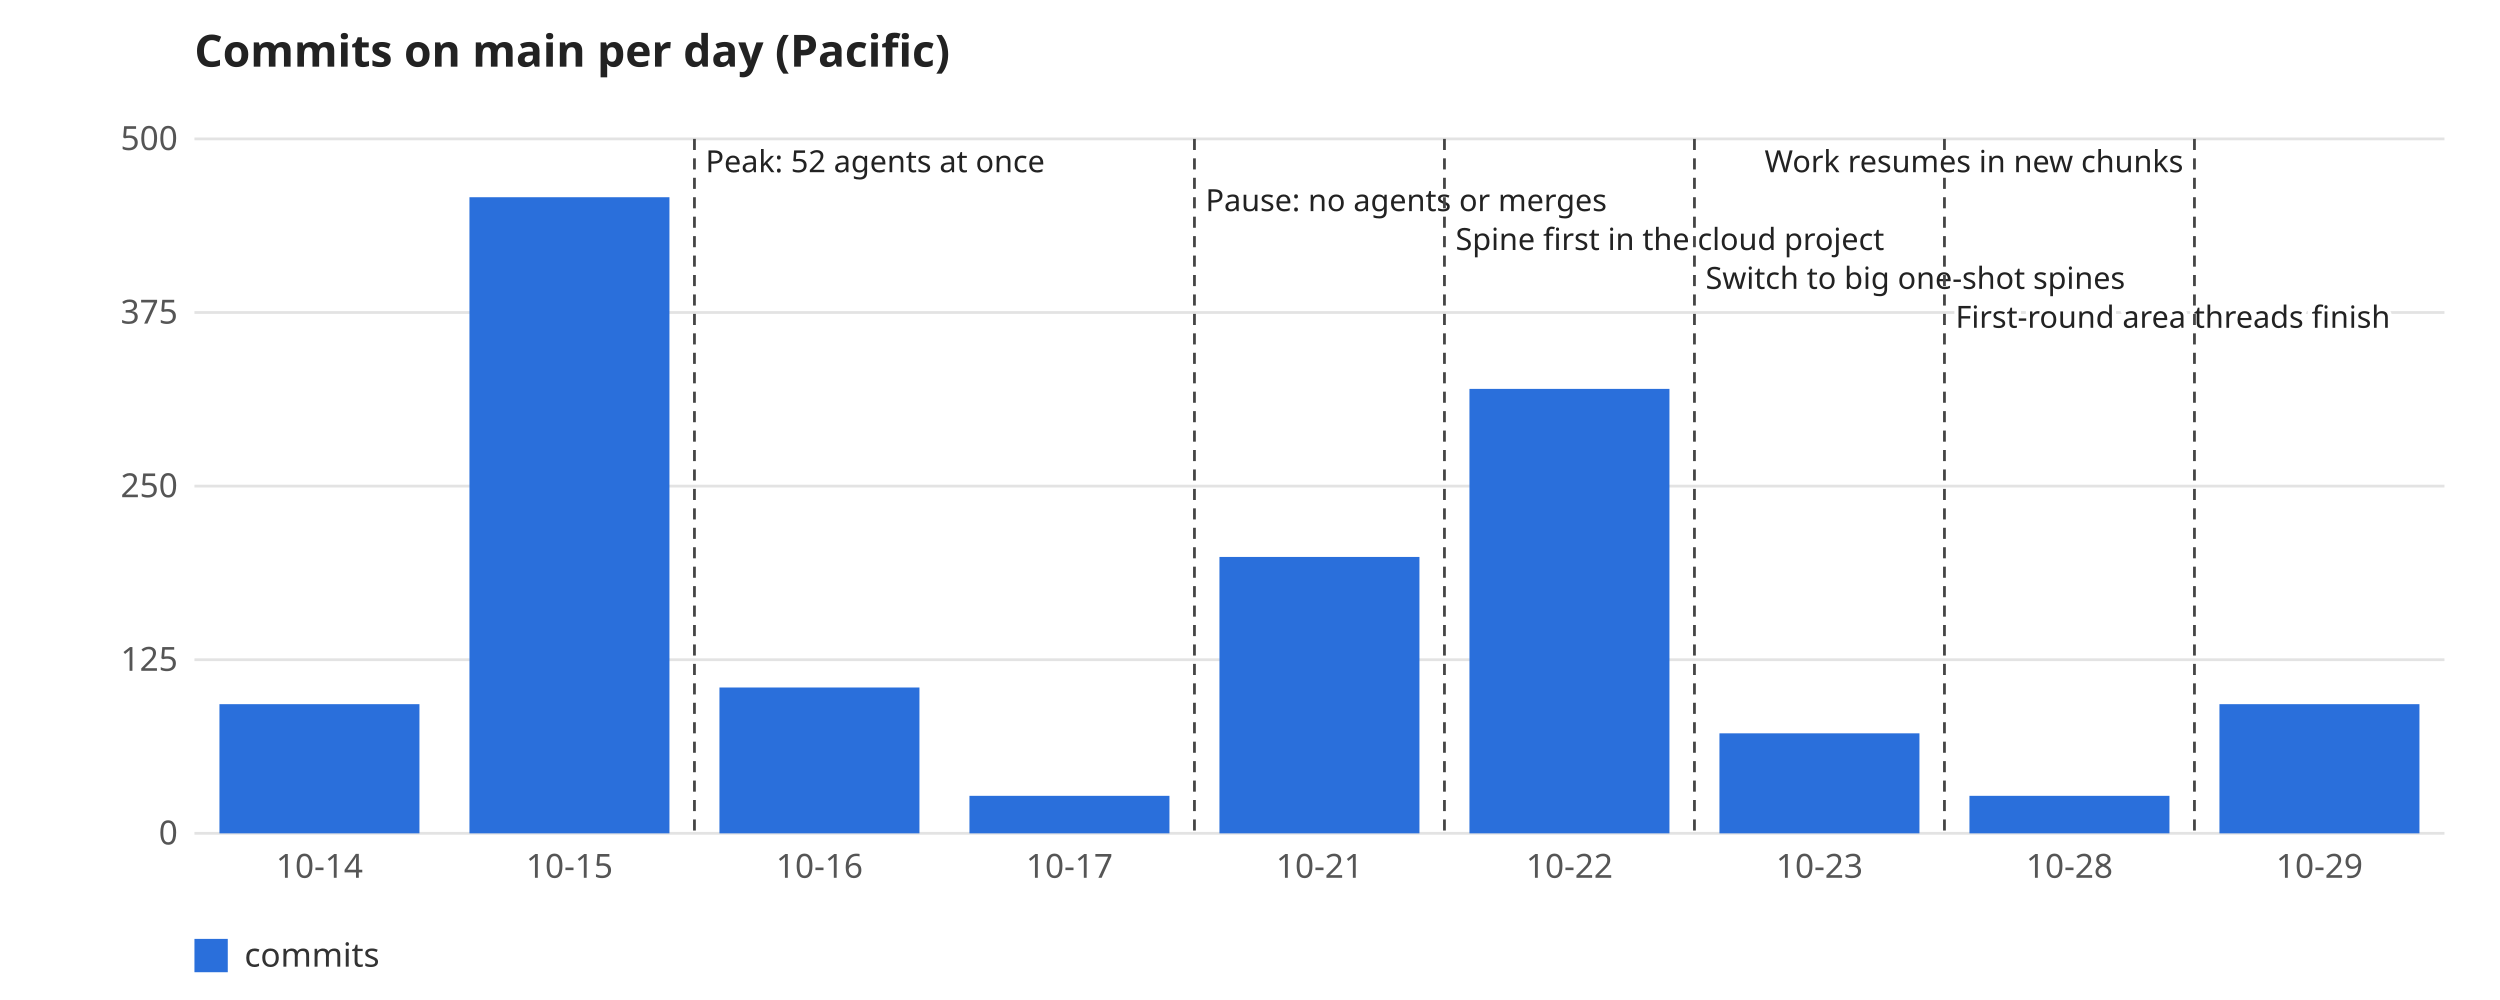
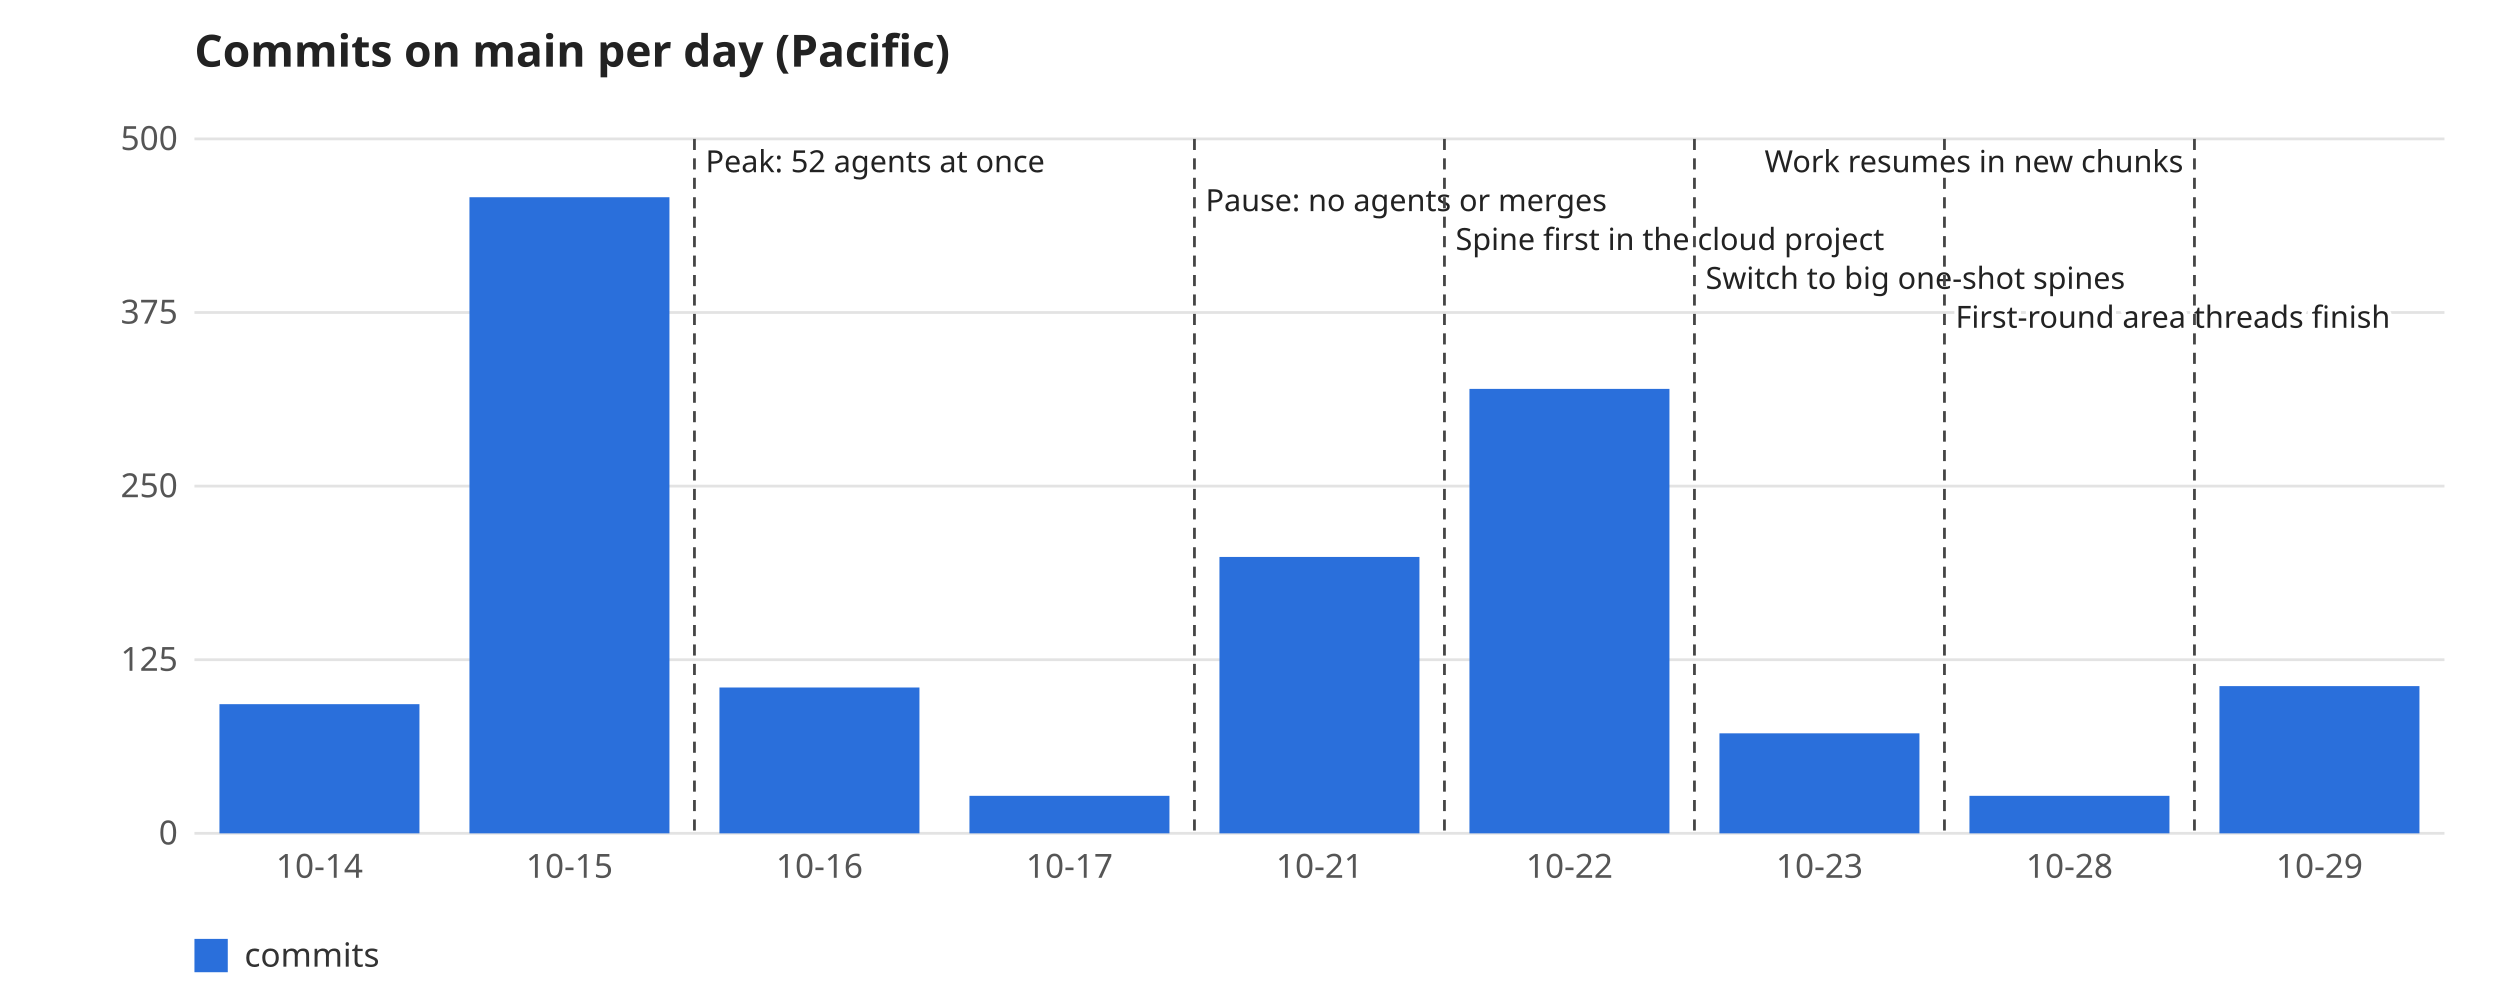
<svg xmlns="http://www.w3.org/2000/svg" viewBox="0 0 900 360" width="900" height="360" font-family="sans-serif" font-size="12">
  <rect width="900" height="360" fill="#fff" />
  <text x="70" y="24" font-size="16" font-weight="bold" fill="#222">Commits on main per day (Pacific)</text>
  <line x1="70" x2="880" y1="300.0" y2="300.0" stroke="#e3e3e3" />
  <text x="64" y="304.0" text-anchor="end" fill="#555">0</text>
  <line x1="70" x2="880" y1="237.5" y2="237.5" stroke="#e3e3e3" />
  <text x="64" y="241.5" text-anchor="end" fill="#555">125</text>
  <line x1="70" x2="880" y1="175.0" y2="175.0" stroke="#e3e3e3" />
  <text x="64" y="179.0" text-anchor="end" fill="#555">250</text>
  <line x1="70" x2="880" y1="112.5" y2="112.5" stroke="#e3e3e3" />
  <text x="64" y="116.5" text-anchor="end" fill="#555">375</text>
  <line x1="70" x2="880" y1="50.0" y2="50.0" stroke="#e3e3e3" />
  <text x="64" y="54.0" text-anchor="end" fill="#555">500</text>
  <text x="115.0" y="316" text-anchor="middle" fill="#555">10-14</text>
  <text x="205.0" y="316" text-anchor="middle" fill="#555">10-15</text>
  <text x="295.0" y="316" text-anchor="middle" fill="#555">10-16</text>
  <text x="385.0" y="316" text-anchor="middle" fill="#555">10-17</text>
  <text x="475.0" y="316" text-anchor="middle" fill="#555">10-21</text>
  <text x="565.0" y="316" text-anchor="middle" fill="#555">10-22</text>
  <text x="655.0" y="316" text-anchor="middle" fill="#555">10-23</text>
  <text x="745.0" y="316" text-anchor="middle" fill="#555">10-28</text>
  <text x="835.0" y="316" text-anchor="middle" fill="#555">10-29</text>
  <rect x="79.0" y="253.5" width="72.0" height="46.5" fill="#2a6fdb" />
  <rect x="169.0" y="71.0" width="72.0" height="229.0" fill="#2a6fdb" />
  <rect x="259.0" y="247.5" width="72.0" height="52.5" fill="#2a6fdb" />
  <rect x="349.0" y="286.5" width="72.0" height="13.5" fill="#2a6fdb" />
  <rect x="439.0" y="200.5" width="72.0" height="99.5" fill="#2a6fdb" />
  <rect x="529.0" y="140.0" width="72.0" height="160.0" fill="#2a6fdb" />
  <rect x="619.0" y="264.0" width="72.0" height="36.0" fill="#2a6fdb" />
  <rect x="709.0" y="286.5" width="72.0" height="13.5" fill="#2a6fdb" />
-   <rect x="799.0" y="253.5" width="72.0" height="46.5" fill="#2a6fdb" />
+   <rect x="799.0" y="247.0" width="72.0" height="53.0" fill="#2a6fdb" />
  <line x1="250.0" x2="250.0" y1="50" y2="300" stroke="#444" stroke-dasharray="4 3" />
  <text x="254.0" y="62" text-anchor="start" font-size="11" fill="#222" stroke="#fff" stroke-width="3" paint-order="stroke">Peak: 52 agents at once</text>
  <line x1="430.0" x2="430.0" y1="50" y2="300" stroke="#444" stroke-dasharray="4 3" />
  <text x="434.0" y="76" text-anchor="start" font-size="11" fill="#222" stroke="#fff" stroke-width="3" paint-order="stroke">Pause: no agents or merges</text>
  <line x1="520.0" x2="520.0" y1="50" y2="300" stroke="#444" stroke-dasharray="4 3" />
  <text x="524.0" y="90" text-anchor="start" font-size="11" fill="#222" stroke="#fff" stroke-width="3" paint-order="stroke">Spine first in the cloud project</text>
  <line x1="610.0" x2="610.0" y1="50" y2="300" stroke="#444" stroke-dasharray="4 3" />
  <text x="614.0" y="104" text-anchor="start" font-size="11" fill="#222" stroke="#fff" stroke-width="3" paint-order="stroke">Switch to big one-shot spines</text>
  <line x1="700.0" x2="700.0" y1="50" y2="300" stroke="#444" stroke-dasharray="4 3" />
  <text x="704.0" y="118" text-anchor="start" font-size="11" fill="#222" stroke="#fff" stroke-width="3" paint-order="stroke">First-round area threads finish</text>
  <line x1="790.0" x2="790.0" y1="50" y2="300" stroke="#444" stroke-dasharray="4 3" />
  <text x="786.0" y="62" text-anchor="end" font-size="11" fill="#222" stroke="#fff" stroke-width="3" paint-order="stroke">Work resumes in new chunks</text>
  <rect x="70" y="338" width="12" height="12" fill="#2a6fdb" />
  <text x="88" y="348" fill="#333">commits</text>
</svg>
